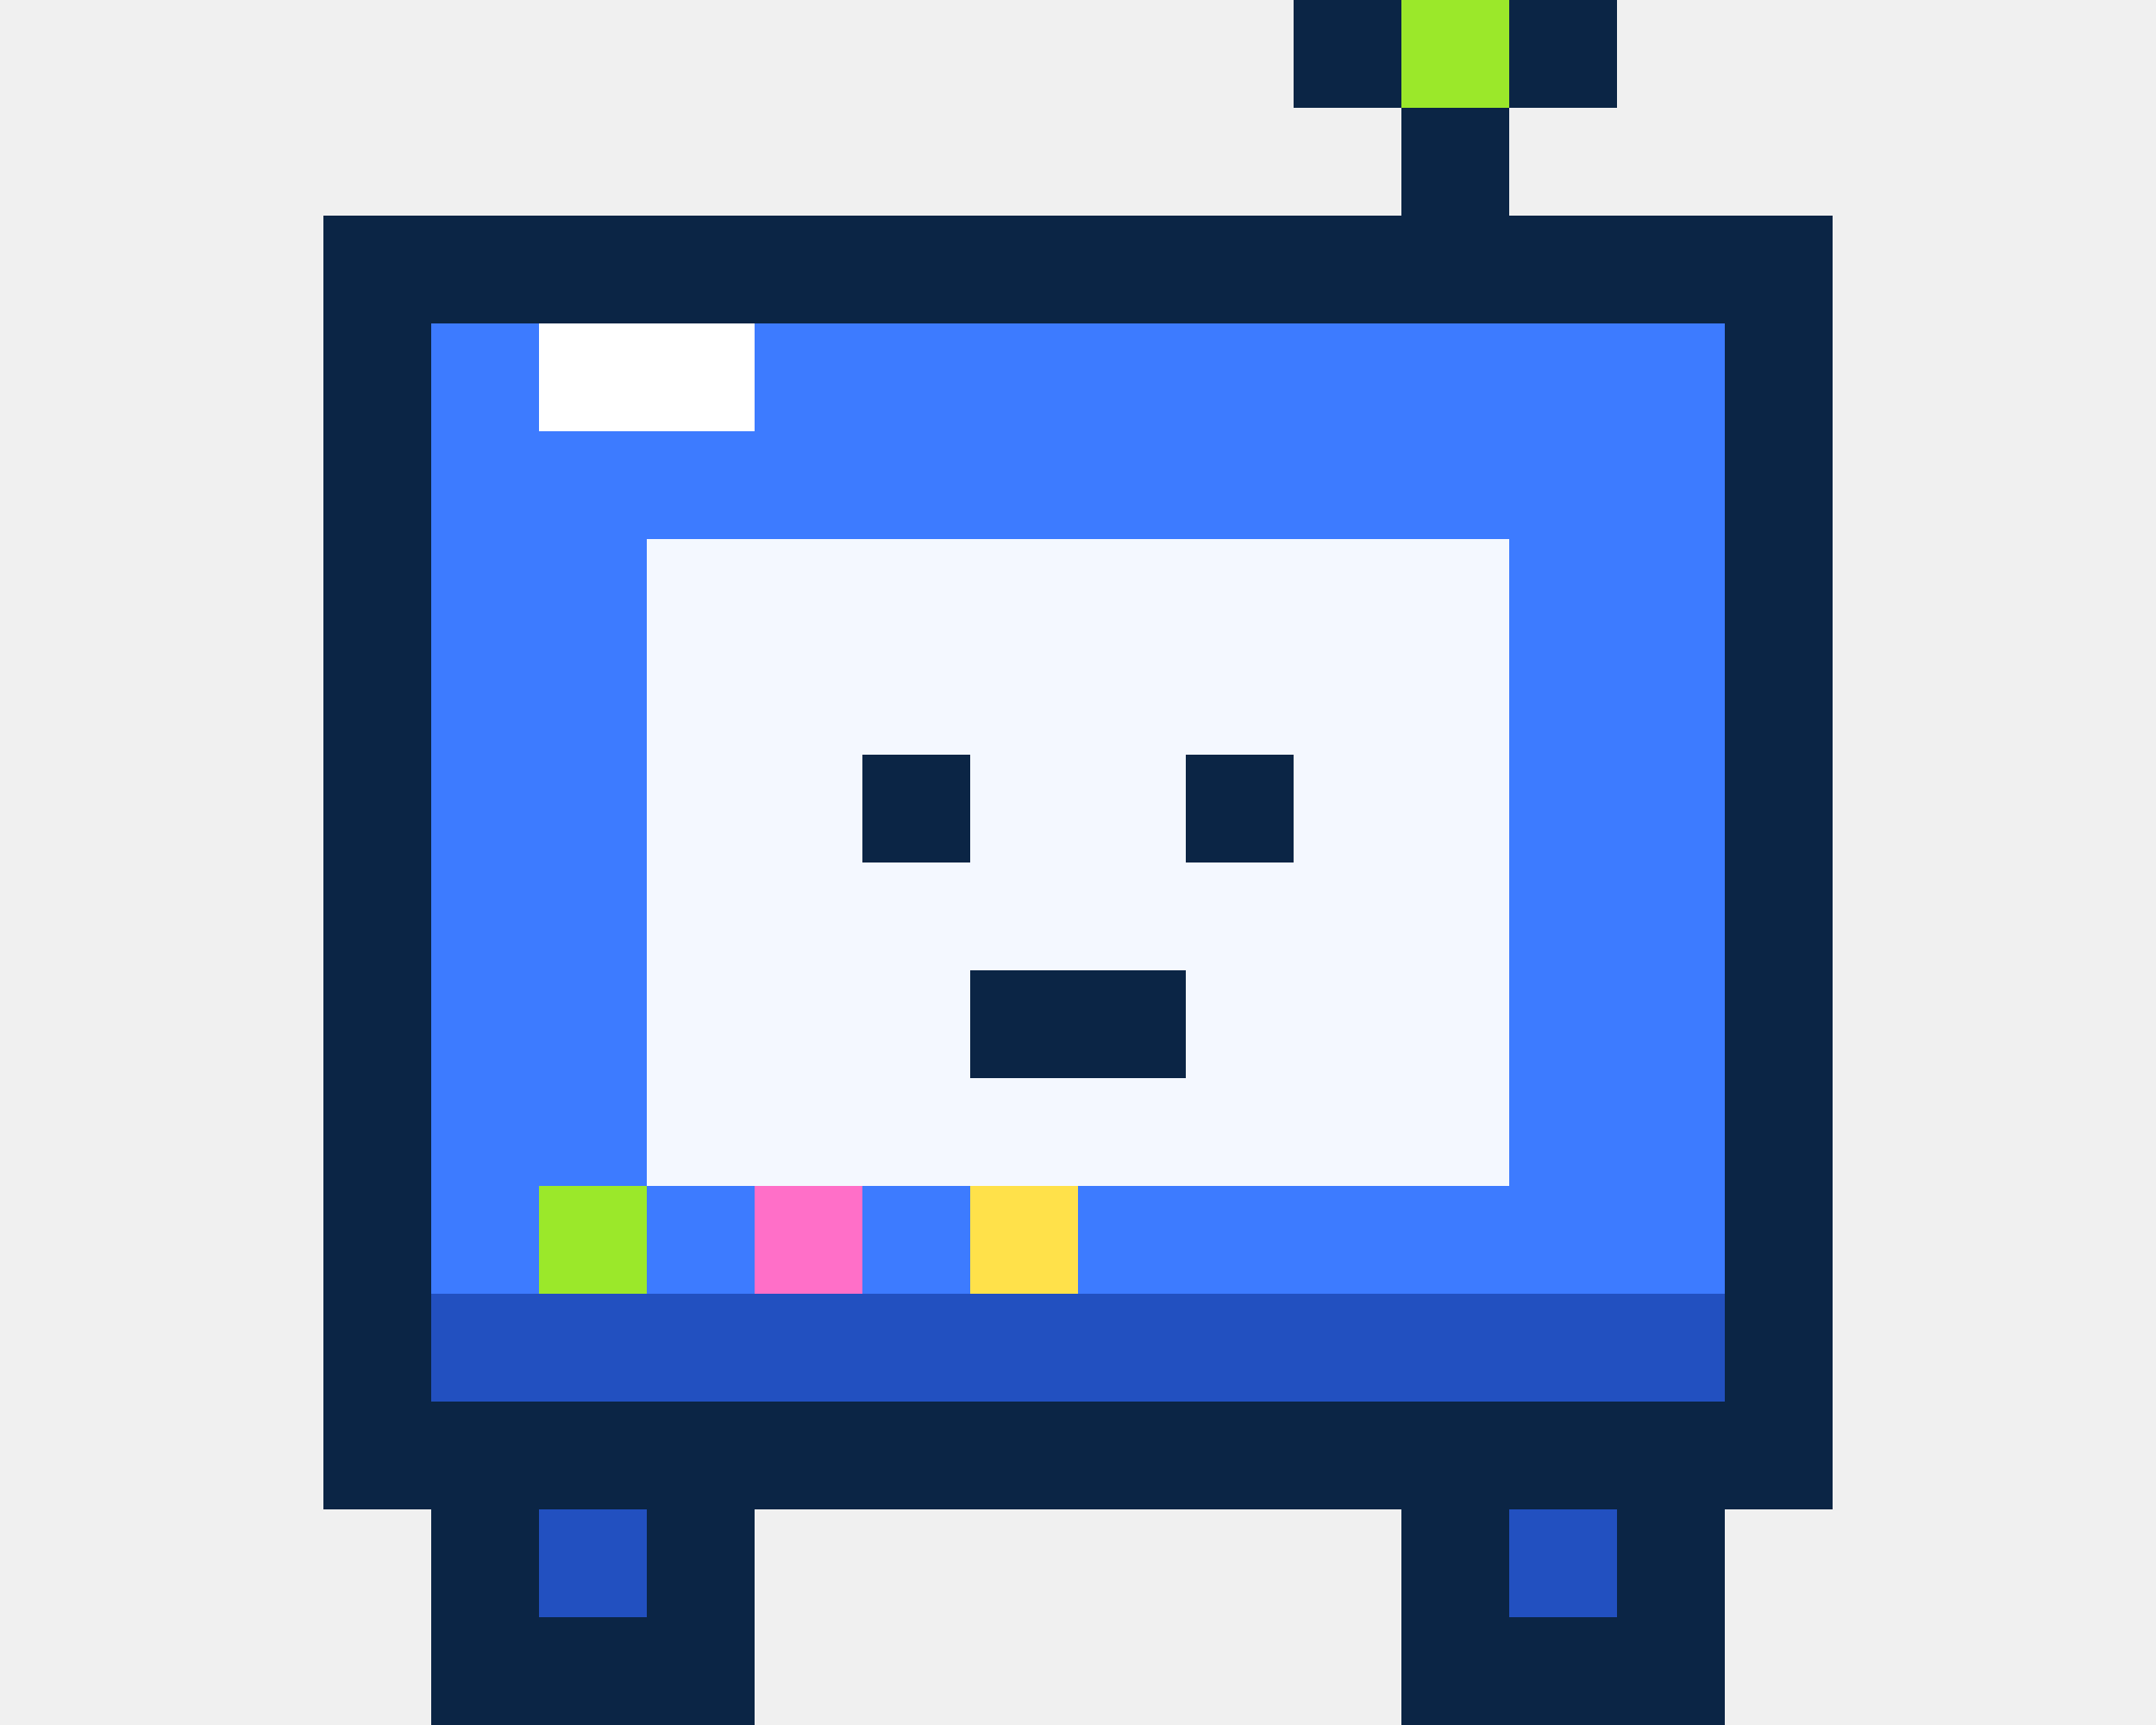
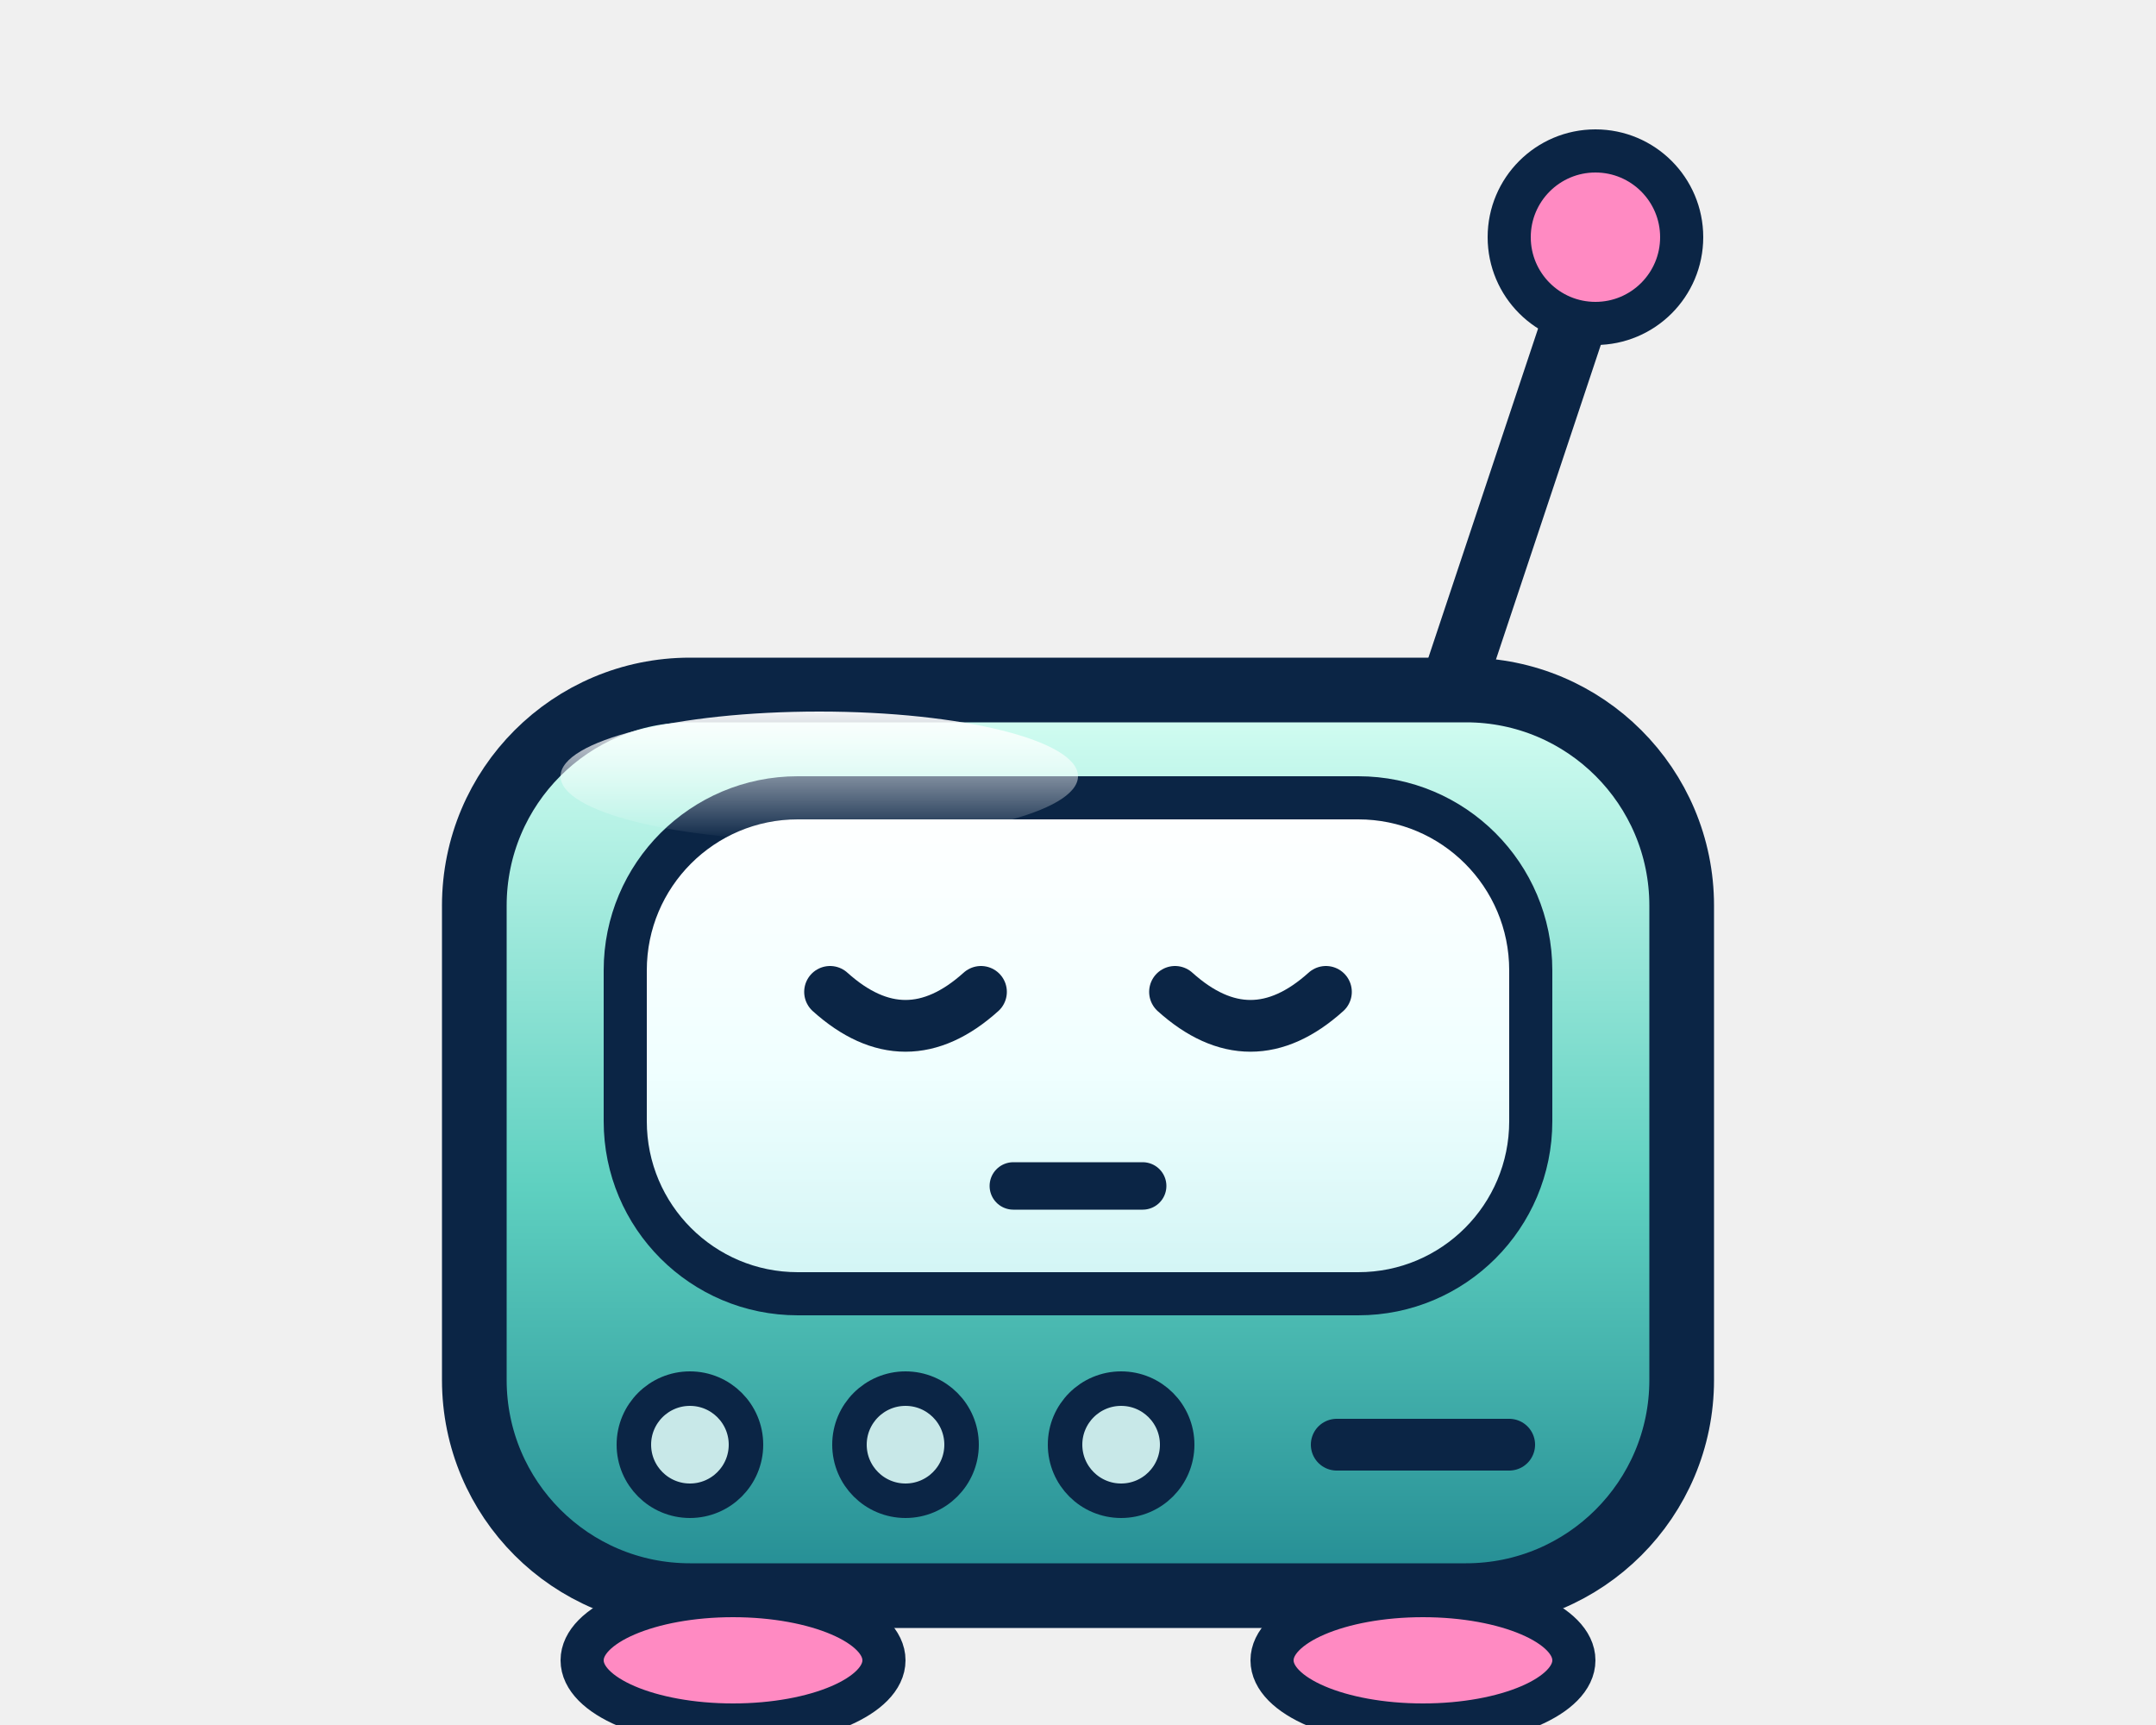
- <svg xmlns="http://www.w3.org/2000/svg" viewBox="0 0 20 16" width="160" height="128" shape-rendering="crispEdges">
-   <rect x="12" y="0" width="1" height="1" fill="#0b2545" />
-   <rect x="13" y="0" width="1" height="1" fill="#9be82a" />
-   <rect x="14" y="0" width="1" height="1" fill="#0b2545" />
-   <rect x="13" y="1" width="1" height="1" fill="#0b2545" />
-   <rect x="3" y="2" width="14" height="1" fill="#0b2545" />
-   <rect x="3" y="3" width="1" height="1" fill="#0b2545" />
-   <rect x="4" y="3" width="1" height="1" fill="#3d7bff" />
-   <rect x="5" y="3" width="2" height="1" fill="#ffffff" />
-   <rect x="7" y="3" width="9" height="1" fill="#3d7bff" />
-   <rect x="16" y="3" width="1" height="1" fill="#0b2545" />
-   <rect x="3" y="4" width="1" height="1" fill="#0b2545" />
-   <rect x="4" y="4" width="12" height="1" fill="#3d7bff" />
-   <rect x="16" y="4" width="1" height="1" fill="#0b2545" />
-   <rect x="3" y="5" width="1" height="1" fill="#0b2545" />
-   <rect x="4" y="5" width="2" height="1" fill="#3d7bff" />
-   <rect x="6" y="5" width="8" height="1" fill="#f4f8ff" />
-   <rect x="14" y="5" width="2" height="1" fill="#3d7bff" />
-   <rect x="16" y="5" width="1" height="1" fill="#0b2545" />
-   <rect x="3" y="6" width="1" height="1" fill="#0b2545" />
-   <rect x="4" y="6" width="2" height="1" fill="#3d7bff" />
-   <rect x="6" y="6" width="8" height="1" fill="#f4f8ff" />
-   <rect x="14" y="6" width="2" height="1" fill="#3d7bff" />
-   <rect x="16" y="6" width="1" height="1" fill="#0b2545" />
-   <rect x="3" y="7" width="1" height="1" fill="#0b2545" />
-   <rect x="4" y="7" width="2" height="1" fill="#3d7bff" />
-   <rect x="6" y="7" width="2" height="1" fill="#f4f8ff" />
-   <rect x="8" y="7" width="1" height="1" fill="#0b2545" />
-   <rect x="9" y="7" width="2" height="1" fill="#f4f8ff" />
-   <rect x="11" y="7" width="1" height="1" fill="#0b2545" />
-   <rect x="12" y="7" width="2" height="1" fill="#f4f8ff" />
-   <rect x="14" y="7" width="2" height="1" fill="#3d7bff" />
-   <rect x="16" y="7" width="1" height="1" fill="#0b2545" />
-   <rect x="3" y="8" width="1" height="1" fill="#0b2545" />
-   <rect x="4" y="8" width="2" height="1" fill="#3d7bff" />
-   <rect x="6" y="8" width="8" height="1" fill="#f4f8ff" />
-   <rect x="14" y="8" width="2" height="1" fill="#3d7bff" />
-   <rect x="16" y="8" width="1" height="1" fill="#0b2545" />
-   <rect x="3" y="9" width="1" height="1" fill="#0b2545" />
-   <rect x="4" y="9" width="2" height="1" fill="#3d7bff" />
-   <rect x="6" y="9" width="3" height="1" fill="#f4f8ff" />
-   <rect x="9" y="9" width="2" height="1" fill="#0b2545" />
-   <rect x="11" y="9" width="3" height="1" fill="#f4f8ff" />
-   <rect x="14" y="9" width="2" height="1" fill="#3d7bff" />
-   <rect x="16" y="9" width="1" height="1" fill="#0b2545" />
-   <rect x="3" y="10" width="1" height="1" fill="#0b2545" />
-   <rect x="4" y="10" width="2" height="1" fill="#3d7bff" />
-   <rect x="6" y="10" width="8" height="1" fill="#f4f8ff" />
-   <rect x="14" y="10" width="2" height="1" fill="#3d7bff" />
-   <rect x="16" y="10" width="1" height="1" fill="#0b2545" />
-   <rect x="3" y="11" width="1" height="1" fill="#0b2545" />
-   <rect x="4" y="11" width="1" height="1" fill="#3d7bff" />
-   <rect x="5" y="11" width="1" height="1" fill="#9be82a" />
-   <rect x="6" y="11" width="1" height="1" fill="#3d7bff" />
-   <rect x="7" y="11" width="1" height="1" fill="#ff6fc8" />
-   <rect x="8" y="11" width="1" height="1" fill="#3d7bff" />
-   <rect x="9" y="11" width="1" height="1" fill="#ffe14a" />
-   <rect x="10" y="11" width="6" height="1" fill="#3d7bff" />
-   <rect x="16" y="11" width="1" height="1" fill="#0b2545" />
-   <rect x="3" y="12" width="1" height="1" fill="#0b2545" />
-   <rect x="4" y="12" width="12" height="1" fill="#2250c0" />
-   <rect x="16" y="12" width="1" height="1" fill="#0b2545" />
-   <rect x="3" y="13" width="14" height="1" fill="#0b2545" />
-   <rect x="4" y="14" width="1" height="1" fill="#0b2545" />
-   <rect x="5" y="14" width="1" height="1" fill="#2250c0" />
-   <rect x="6" y="14" width="1" height="1" fill="#0b2545" />
-   <rect x="13" y="14" width="1" height="1" fill="#0b2545" />
-   <rect x="14" y="14" width="1" height="1" fill="#2250c0" />
-   <rect x="15" y="14" width="1" height="1" fill="#0b2545" />
-   <rect x="4" y="15" width="3" height="1" fill="#0b2545" />
-   <rect x="13" y="15" width="3" height="1" fill="#0b2545" />
+ <svg xmlns="http://www.w3.org/2000/svg" viewBox="0 0 100 80" width="160" height="128">
+   <defs>
+     <linearGradient id="shine" x1="0" y1="0" x2="0" y2="1">
+       <stop offset="0" stop-color="#ffffff" stop-opacity=".95" />
+       <stop offset="1" stop-color="#ffffff" stop-opacity="0" />
+     </linearGradient>
+     <radialGradient id="badge-bad" cx=".35" cy=".3" r=".8">
+       <stop offset="0" stop-color="#ff9ab8" />
+       <stop offset="1" stop-color="#ff2a6d" />
+     </radialGradient>
+     <radialGradient id="badge-good" cx=".35" cy=".3" r=".8">
+       <stop offset="0" stop-color="#b8ffb0" />
+       <stop offset="1" stop-color="#2fc84a" />
+     </radialGradient>
+     <radialGradient id="drop" cx=".35" cy=".3" r=".8">
+       <stop offset="0" stop-color="#d8f0ff" />
+       <stop offset="1" stop-color="#3aa0ff" />
+     </radialGradient>
+     <radialGradient id="bolt" cx=".35" cy=".3" r=".8">
+       <stop offset="0" stop-color="#fff6c0" />
+       <stop offset="1" stop-color="#ffd23a" />
+     </radialGradient>
+     <linearGradient id="dialup-body" x1="0" y1="0" x2="0" y2="1">
+       <stop offset="0" stop-color="#d8fff4" />
+       <stop offset=".55" stop-color="#5ed0c0" />
+       <stop offset="1" stop-color="#228a92" />
+     </linearGradient>
+     <linearGradient id="dialup-screen" x1="0" y1="0" x2="0" y2="1">
+       <stop offset="0" stop-color="#ffffff" />
+       <stop offset=".55" stop-color="#f0ffff" />
+       <stop offset="1" stop-color="#d0f4f4" />
+     </linearGradient>
+   </defs>
+   <path d="M66 36L74 12" fill="none" stroke="#0b2545" stroke-width="3" stroke-linejoin="round" stroke-linecap="round" />
+   <circle cx="74" cy="11" r="4" fill="#ff8ac2" stroke="#0b2545" stroke-width="2" stroke-linejoin="round" stroke-linecap="round" />
+   <rect x="22" y="32" width="56" height="42" rx="10" fill="url(#dialup-body)" stroke="#0b2545" stroke-width="3" stroke-linejoin="round" stroke-linecap="round" />
+   <rect x="29" y="37" width="42" height="23" rx="8" fill="url(#dialup-screen)" stroke="#0b2545" stroke-width="2" stroke-linejoin="round" stroke-linecap="round" />
+   <ellipse cx="38" cy="36" rx="12" ry="3" fill="url(#shine)" />
+   <circle cx="32" cy="67" r="2.6" fill="#c8e8e8" stroke="#0b2545" stroke-width="1.6" stroke-linejoin="round" stroke-linecap="round" />
+   <circle cx="42" cy="67" r="2.6" fill="#c8e8e8" stroke="#0b2545" stroke-width="1.6" stroke-linejoin="round" stroke-linecap="round" />
+   <circle cx="52" cy="67" r="2.6" fill="#c8e8e8" stroke="#0b2545" stroke-width="1.6" stroke-linejoin="round" stroke-linecap="round" />
+   <path d="M62 67H70" fill="none" stroke="#0b2545" stroke-width="2.4" stroke-linejoin="round" stroke-linecap="round" />
+   <ellipse cx="34" cy="77" rx="7" ry="3" fill="#ff8ac2" stroke="#0b2545" stroke-width="2" stroke-linejoin="round" stroke-linecap="round" />
+   <ellipse cx="66" cy="77" rx="7" ry="3" fill="#ff8ac2" stroke="#0b2545" stroke-width="2" stroke-linejoin="round" stroke-linecap="round" />
+   <path d="M38.5 46Q42 49.15 45.5 46" fill="none" stroke="#0b2545" stroke-width="2.4" stroke-linejoin="round" stroke-linecap="round" />
+   <path d="M54.5 46Q58 49.15 61.5 46" fill="none" stroke="#0b2545" stroke-width="2.4" stroke-linejoin="round" stroke-linecap="round" />
+   <path d="M47 55L53 55" stroke="#0b2545" stroke-width="2.2" stroke-linejoin="round" stroke-linecap="round" />
</svg>
